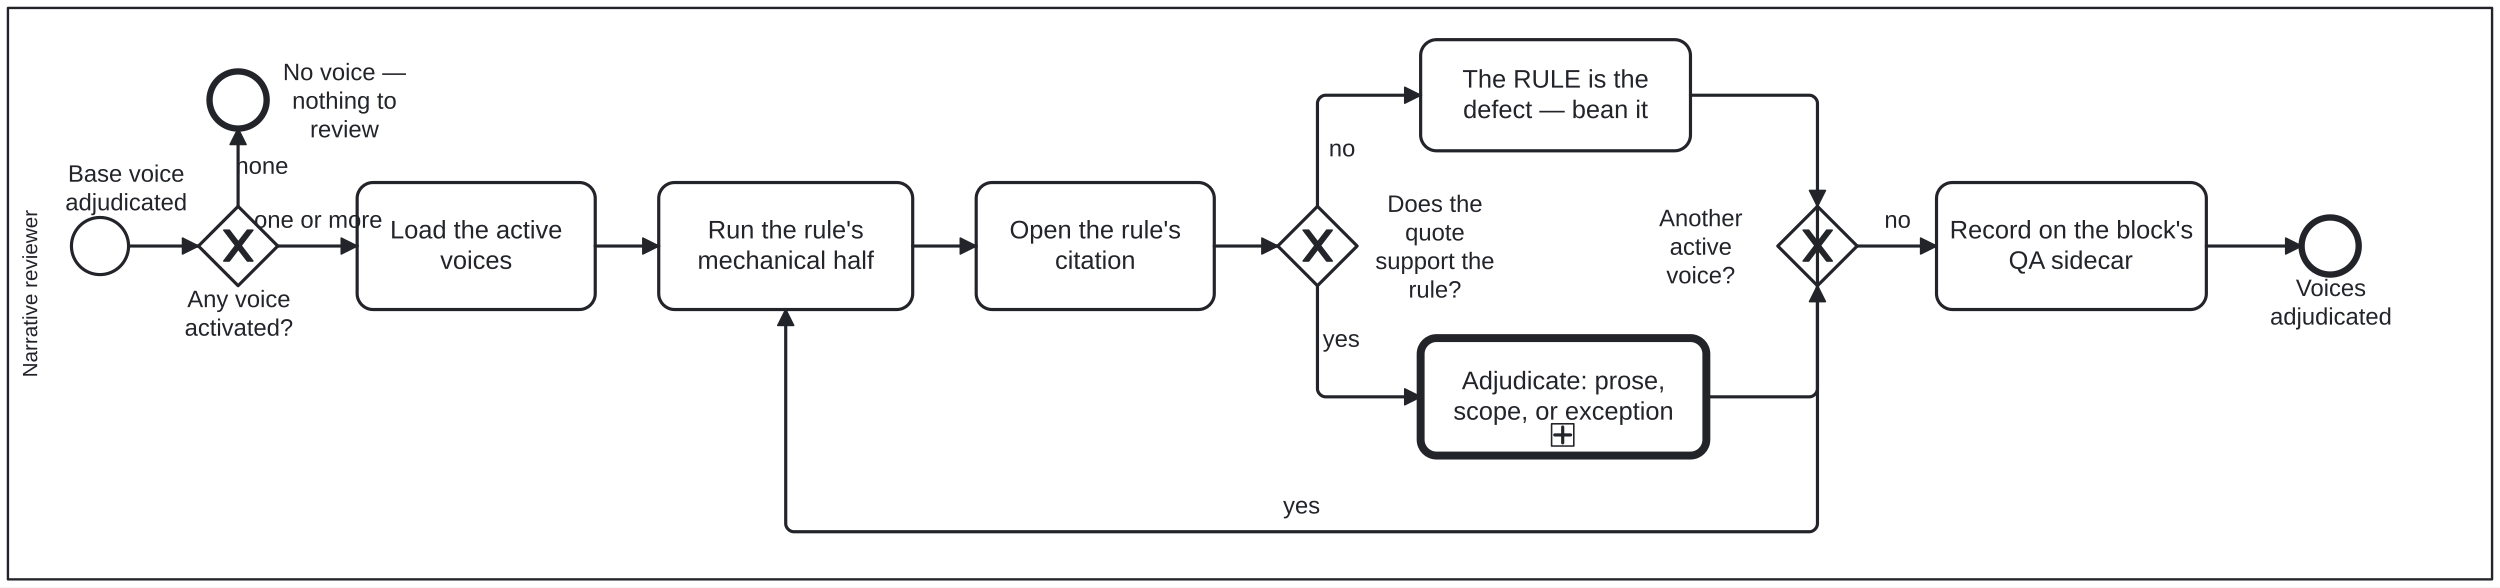
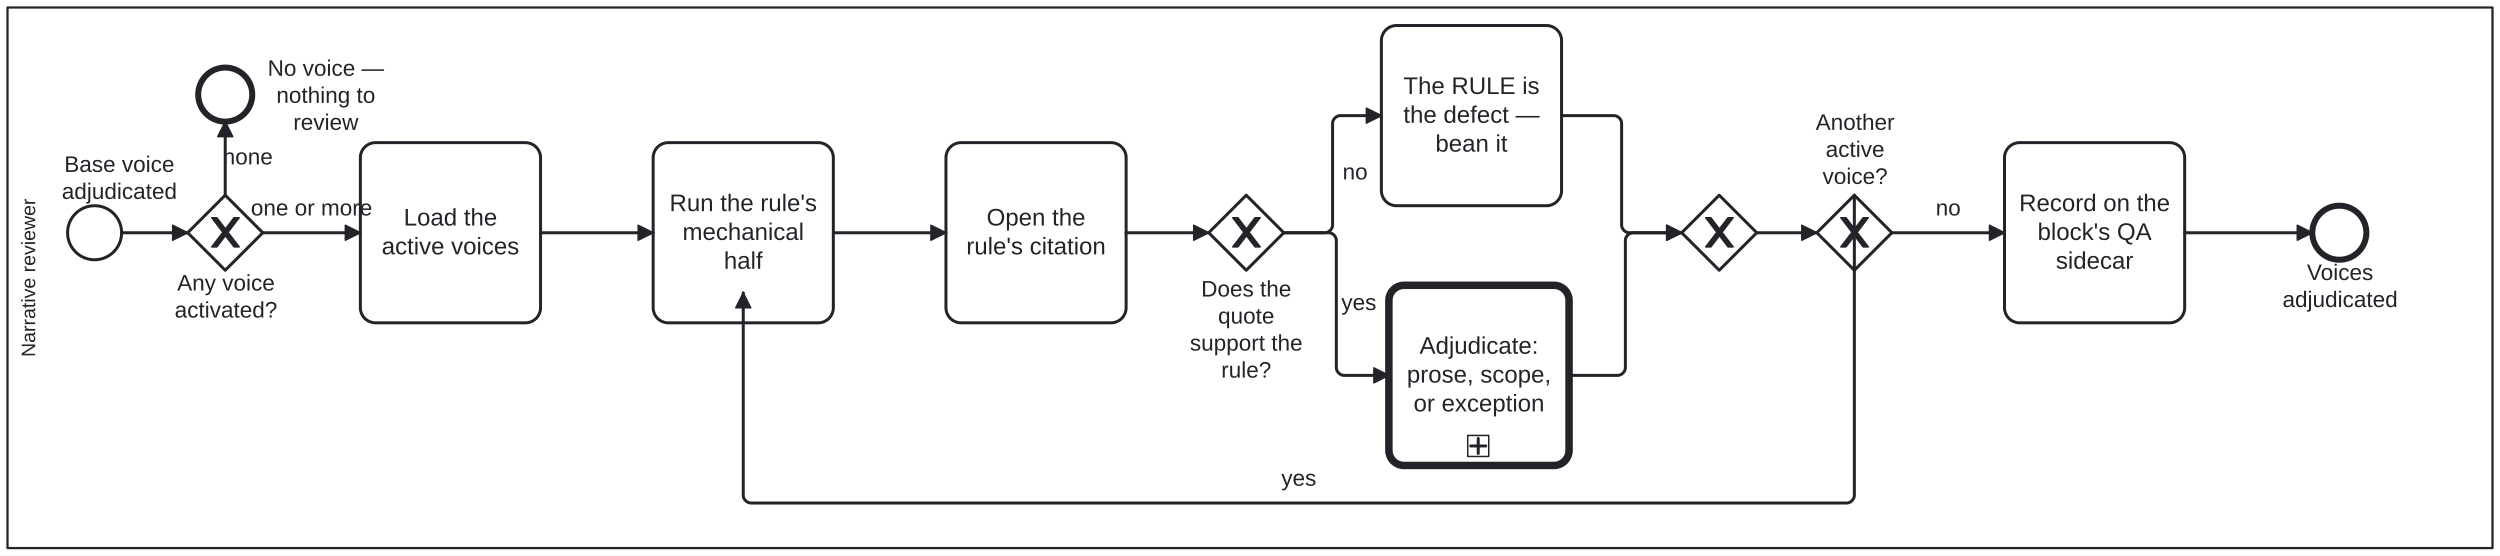
- <svg xmlns="http://www.w3.org/2000/svg" width="100%" style="max-width:100%;height:auto" viewBox="155 75 1575 370" version="1.1">
-   <rect x="155" y="75" width="1575" height="370" fill="#ffffff" />
+ <svg xmlns="http://www.w3.org/2000/svg" width="100%" style="max-width:100%;height:auto" viewBox="155 75 1665 370" version="1.1">
+   <rect x="155" y="75" width="1665" height="370" fill="#ffffff" />
  <g class="djs-group">
    <g class="djs-element djs-shape" data-element-id="Lane_NarrativeReviewer" style="display: block;" transform="matrix(1 0 0 1 160 80)">
      <g class="djs-visual">
-         <rect x="0" y="0" width="1565" height="360" rx="0" ry="0" style="stroke-linecap: round; stroke-linejoin: round; stroke: rgb(34, 36, 42); stroke-width: 1.5px; fill: white; fill-opacity: 0.25;" />
+         <rect x="0" y="0" width="1655" height="360" rx="0" ry="0" style="stroke-linecap: round; stroke-linejoin: round; stroke: rgb(34, 36, 42); stroke-width: 1.5px; fill: white; fill-opacity: 0.25;" />
        <text lineHeight="1.05" class="djs-label" transform="matrix(-1.83697e-16 -1 1 -1.83697e-16 0 360)" style="font-family: Arial, sans-serif; font-size: 13px; font-weight: normal; fill: rgb(34, 36, 42);">
          <tspan x="127.264" y="18.413">Narrative reviewer</tspan>
        </text>
      </g>
-       <rect class="djs-hit djs-hit-all" x="0" y="0" width="1565" height="360" style="fill: none; stroke-opacity: 0; stroke: white; stroke-width: 15px;" />
+       <rect class="djs-hit djs-hit-all" x="0" y="0" width="1655" height="360" style="fill: none; stroke-opacity: 0; stroke: white; stroke-width: 15px;" />
    </g>
  </g>
  <g class="djs-group">
    <g class="djs-element djs-shape" data-element-id="Start_BaseVoiceDone" style="display: block;" transform="matrix(1 0 0 1 200 212)">
      <g class="djs-visual">
        <circle cx="18" cy="18" r="18" style="stroke-linecap: round; stroke-linejoin: round; stroke: rgb(34, 36, 42); stroke-width: 2px; fill: white; fill-opacity: 0.95;" />
      </g>
      <rect class="djs-hit djs-hit-all" x="0" y="0" width="36" height="36" style="fill: none; stroke-opacity: 0; stroke: white; stroke-width: 15px;" />
    </g>
  </g>
  <g class="djs-group">
    <g class="djs-element djs-shape" data-element-id="Start_BaseVoiceDone_label" style="display: block;" transform="matrix(1 0 0 1 196 176)">
      <g class="djs-visual">
        <text lineHeight="1.2" class="djs-label" style="font-family: Arial, sans-serif; font-size: 15px; font-weight: normal; fill: rgb(34, 36, 42);">
          <tspan x="1.813" y="13.5">Base voice</tspan>
          <tspan x="0.136" y="31.5">adjudicated</tspan>
        </text>
      </g>
      <rect class="djs-hit djs-hit-all" x="0" y="0" width="77" height="36" style="fill: none; stroke-opacity: 0; stroke: white; stroke-width: 15px;" />
    </g>
  </g>
  <g class="djs-group">
    <g class="djs-element djs-shape" data-element-id="GW_AnyActive" style="display: block;" transform="matrix(1 0 0 1 280 205)">
      <g class="djs-visual">
        <polygon points="25,0 50,25 25,50 0,25" style="stroke-linecap: round; stroke-linejoin: round; stroke: rgb(34, 36, 42); stroke-width: 2px; fill: white; fill-opacity: 0.95;" />
        <path d="m 16,15 7.429,9.714 -7.429,9.714 3.429,0 5.714,-7.464 5.714,7.464 3.429,0 -7.429,-9.714 7.429,-9.714 -3.429,0 -5.714,7.464 -5.714,-7.464 -3.429,0 z" style="fill: rgb(34, 36, 42); stroke-linecap: round; stroke-linejoin: round; stroke: rgb(34, 36, 42); stroke-width: 1px;" />
      </g>
      <rect class="djs-hit djs-hit-all" x="0" y="0" width="50" height="50" style="fill: none; stroke-opacity: 0; stroke: white; stroke-width: 15px;" />
    </g>
  </g>
  <g class="djs-group">
    <g class="djs-element djs-shape" data-element-id="GW_AnyActive_label" style="display: block;" transform="matrix(1 0 0 1 271 255)">
      <g class="djs-visual">
        <text lineHeight="1.2" class="djs-label" style="font-family: Arial, sans-serif; font-size: 15px; font-weight: normal; fill: rgb(34, 36, 42);">
          <tspan x="1.984" y="13.5">Any voice</tspan>
          <tspan x="0.311" y="31.5">activated?</tspan>
        </text>
      </g>
      <rect class="djs-hit djs-hit-all" x="0" y="0" width="69" height="36" style="fill: none; stroke-opacity: 0; stroke: white; stroke-width: 15px;" />
    </g>
  </g>
  <g class="djs-group">
    <g class="djs-element djs-shape" data-element-id="End_NoVoice" style="display: block;" transform="matrix(1 0 0 1 287 120)">
      <g class="djs-visual">
        <circle cx="18" cy="18" r="18" style="stroke-linecap: round; stroke-linejoin: round; stroke: rgb(34, 36, 42); stroke-width: 4px; fill: white; fill-opacity: 0.95;" />
      </g>
      <rect class="djs-hit djs-hit-all" x="0" y="0" width="36" height="36" style="fill: none; stroke-opacity: 0; stroke: white; stroke-width: 15px;" />
    </g>
  </g>
  <g class="djs-group">
    <g class="djs-element djs-shape" data-element-id="End_NoVoice_label" style="display: block;" transform="matrix(1 0 0 1 333 112)">
      <g class="djs-visual">
        <text lineHeight="1.2" class="djs-label" style="font-family: Arial, sans-serif; font-size: 15px; font-weight: normal; fill: rgb(34, 36, 42);">
          <tspan x="0.237" y="13.5">No voice —</tspan>
          <tspan x="6.056" y="31.5">nothing to </tspan>
          <tspan x="17.328" y="49.5">review</tspan>
        </text>
      </g>
      <rect class="djs-hit djs-hit-all" x="0" y="0" width="78" height="54" style="fill: none; stroke-opacity: 0; stroke: white; stroke-width: 15px;" />
    </g>
  </g>
  <g class="djs-group">
-     <g class="djs-element djs-shape" data-element-id="Task_LoadActive" style="display: block;" transform="matrix(1 0 0 1 380 190)">
-       <g class="djs-visual">
-         <rect x="0" y="0" width="150" height="80" rx="10" ry="10" style="stroke-linecap: round; stroke-linejoin: round; stroke: rgb(34, 36, 42); stroke-width: 2px; fill: white; fill-opacity: 0.95;" />
-         <text lineHeight="1.2" class="djs-label" style="font-family: Arial, sans-serif; font-size: 16px; font-weight: normal; fill: rgb(34, 36, 42);">
-           <tspan x="20.738" y="35.2">Load the active </tspan>
-           <tspan x="52.324" y="54.4">voices</tspan>
-         </text>
-       </g>
-       <rect class="djs-hit djs-hit-all" x="0" y="0" width="150" height="80" style="fill: none; stroke-opacity: 0; stroke: white; stroke-width: 15px;" />
-     </g>
-   </g>
-   <g class="djs-group">
-     <g class="djs-element djs-shape" data-element-id="Task_MechanicalHalf" style="display: block;" transform="matrix(1 0 0 1 570 190)">
-       <g class="djs-visual">
-         <rect x="0" y="0" width="160" height="80" rx="10" ry="10" style="stroke-linecap: round; stroke-linejoin: round; stroke: rgb(34, 36, 42); stroke-width: 2px; fill: white; fill-opacity: 0.95;" />
-         <text lineHeight="1.2" class="djs-label" style="font-family: Arial, sans-serif; font-size: 16px; font-weight: normal; fill: rgb(34, 36, 42);">
-           <tspan x="30.891" y="35.2">Run the rule's </tspan>
-           <tspan x="24.414" y="54.4">mechanical half</tspan>
-         </text>
-       </g>
-       <rect class="djs-hit djs-hit-all" x="0" y="0" width="160" height="80" style="fill: none; stroke-opacity: 0; stroke: white; stroke-width: 15px;" />
-     </g>
-   </g>
-   <g class="djs-group">
-     <g class="djs-element djs-shape" data-element-id="Task_OpenCitation" style="display: block;" transform="matrix(1 0 0 1 770 190)">
-       <g class="djs-visual">
-         <rect x="0" y="0" width="150" height="80" rx="10" ry="10" style="stroke-linecap: round; stroke-linejoin: round; stroke: rgb(34, 36, 42); stroke-width: 2px; fill: white; fill-opacity: 0.95;" />
-         <text lineHeight="1.2" class="djs-label" style="font-family: Arial, sans-serif; font-size: 16px; font-weight: normal; fill: rgb(34, 36, 42);">
-           <tspan x="20.996" y="35.2">Open the rule's </tspan>
-           <tspan x="49.652" y="54.4">citation</tspan>
-         </text>
-       </g>
-       <rect class="djs-hit djs-hit-all" x="0" y="0" width="150" height="80" style="fill: none; stroke-opacity: 0; stroke: white; stroke-width: 15px;" />
+     <g class="djs-element djs-shape" data-element-id="Task_LoadActive" style="display: block;" transform="matrix(1 0 0 1 395 170)">
+       <g class="djs-visual">
+         <rect x="0" y="0" width="120" height="120" rx="10" ry="10" style="stroke-linecap: round; stroke-linejoin: round; stroke: rgb(34, 36, 42); stroke-width: 2px; fill: white; fill-opacity: 0.95;" />
+         <text lineHeight="1.2" class="djs-label" style="font-family: Arial, sans-serif; font-size: 16px; font-weight: normal; fill: rgb(34, 36, 42);">
+           <tspan x="28.859" y="55.2">Load the </tspan>
+           <tspan x="14.203" y="74.4">active voices</tspan>
+         </text>
+       </g>
+       <rect class="djs-hit djs-hit-all" x="0" y="0" width="120" height="120" style="fill: none; stroke-opacity: 0; stroke: white; stroke-width: 15px;" />
+     </g>
+   </g>
+   <g class="djs-group">
+     <g class="djs-element djs-shape" data-element-id="Task_MechanicalHalf" style="display: block;" transform="matrix(1 0 0 1 590 170)">
+       <g class="djs-visual">
+         <rect x="0" y="0" width="120" height="120" rx="10" ry="10" style="stroke-linecap: round; stroke-linejoin: round; stroke: rgb(34, 36, 42); stroke-width: 2px; fill: white; fill-opacity: 0.95;" />
+         <text lineHeight="1.2" class="djs-label" style="font-family: Arial, sans-serif; font-size: 16px; font-weight: normal; fill: rgb(34, 36, 42);">
+           <tspan x="10.891" y="45.6">Run the rule's</tspan>
+           <tspan x="19.535" y="64.8">mechanical </tspan>
+           <tspan x="47.102" y="84">half</tspan>
+         </text>
+       </g>
+       <rect class="djs-hit djs-hit-all" x="0" y="0" width="120" height="120" style="fill: none; stroke-opacity: 0; stroke: white; stroke-width: 15px;" />
+     </g>
+   </g>
+   <g class="djs-group">
+     <g class="djs-element djs-shape" data-element-id="Task_OpenCitation" style="display: block;" transform="matrix(1 0 0 1 785 170)">
+       <g class="djs-visual">
+         <rect x="0" y="0" width="120" height="120" rx="10" ry="10" style="stroke-linecap: round; stroke-linejoin: round; stroke: rgb(34, 36, 42); stroke-width: 2px; fill: white; fill-opacity: 0.95;" />
+         <text lineHeight="1.2" class="djs-label" style="font-family: Arial, sans-serif; font-size: 16px; font-weight: normal; fill: rgb(34, 36, 42);">
+           <tspan x="27.086" y="55.2">Open the </tspan>
+           <tspan x="13.562" y="74.4">rule's citation</tspan>
+         </text>
+       </g>
+       <rect class="djs-hit djs-hit-all" x="0" y="0" width="120" height="120" style="fill: none; stroke-opacity: 0; stroke: white; stroke-width: 15px;" />
    </g>
  </g>
  <g class="djs-group">
    <g class="djs-element djs-shape" data-element-id="GW_QuoteSupports" style="display: block;" transform="matrix(1 0 0 1 960 205)">
      <g class="djs-visual">
        <polygon points="25,0 50,25 25,50 0,25" style="stroke-linecap: round; stroke-linejoin: round; stroke: rgb(34, 36, 42); stroke-width: 2px; fill: white; fill-opacity: 0.95;" />
        <path d="m 16,15 7.429,9.714 -7.429,9.714 3.429,0 5.714,-7.464 5.714,7.464 3.429,0 -7.429,-9.714 7.429,-9.714 -3.429,0 -5.714,7.464 -5.714,-7.464 -3.429,0 z" style="fill: rgb(34, 36, 42); stroke-linecap: round; stroke-linejoin: round; stroke: rgb(34, 36, 42); stroke-width: 1px;" />
      </g>
      <rect class="djs-hit djs-hit-all" x="0" y="0" width="50" height="50" style="fill: none; stroke-opacity: 0; stroke: white; stroke-width: 15px;" />
    </g>
  </g>
  <g class="djs-group">
-     <g class="djs-element djs-shape" data-element-id="GW_QuoteSupports_label" style="display: block;" transform="matrix(1 0 0 1 1021 195)">
+     <g class="djs-element djs-shape" data-element-id="GW_QuoteSupports_label" style="display: block;" transform="matrix(1 0 0 1 947 259)">
      <g class="djs-visual">
        <text lineHeight="1.2" class="djs-label" style="font-family: Arial, sans-serif; font-size: 15px; font-weight: normal; fill: rgb(34, 36, 42);">
          <tspan x="7.982" y="13.5">Does the </tspan>
          <tspan x="19.232" y="31.5">quote</tspan>
          <tspan x="0.474" y="49.5">support the</tspan>
          <tspan x="21.323" y="67.5">rule?</tspan>
        </text>
      </g>
      <rect class="djs-hit djs-hit-all" x="0" y="0" width="76" height="72" style="fill: none; stroke-opacity: 0; stroke: white; stroke-width: 15px;" />
    </g>
  </g>
  <g class="djs-group">
-     <g class="djs-element djs-shape" data-element-id="Task_RuleIsWrong" style="display: block;" transform="matrix(1 0 0 1 1050 100)">
-       <g class="djs-visual">
-         <rect x="0" y="0" width="170" height="70" rx="10" ry="10" style="stroke-linecap: round; stroke-linejoin: round; stroke: rgb(34, 36, 42); stroke-width: 2px; fill: white; fill-opacity: 0.95;" />
-         <text lineHeight="1.2" class="djs-label" style="font-family: Arial, sans-serif; font-size: 16px; font-weight: normal; fill: rgb(34, 36, 42);">
-           <tspan x="26.309" y="30.2">The RULE is the </tspan>
-           <tspan x="26.742" y="49.4">defect — bean it</tspan>
-         </text>
-       </g>
-       <rect class="djs-hit djs-hit-all" x="0" y="0" width="170" height="70" style="fill: none; stroke-opacity: 0; stroke: white; stroke-width: 15px;" />
-     </g>
-   </g>
-   <g class="djs-group">
-     <a class="fa-subprocess-link" href="https://litlfred.github.io/folio-assistant/cat-harness/process/Process_CriterionAdjudication" target="_top">
-       <g class="djs-element djs-shape" data-element-id="Task_Adjudicate" style="display: block;" transform="matrix(1 0 0 1 1050 288)">
-         <g class="djs-visual">
-           <rect x="0" y="0" width="180" height="74" rx="10" ry="10" style="stroke-linecap: round; stroke-linejoin: round; stroke: rgb(34, 36, 42); stroke-width: 5px; fill: white; fill-opacity: 0.95;" />
-           <text lineHeight="1.2" class="djs-label" style="font-family: Arial, sans-serif; font-size: 16px; font-weight: normal; fill: rgb(34, 36, 42);">
-             <tspan x="25.961" y="32.2">Adjudicate: prose, </tspan>
-             <tspan x="20.625" y="51.4">scope, or exception</tspan>
-           </text>
-           <rect x="0" y="0" width="14" height="14" rx="0" ry="0" style="stroke-linecap: round; stroke-linejoin: round; stroke: rgb(34, 36, 42); stroke-width: 1px; fill: white;" transform="matrix(1 0 0 1 82.5 54)" />
-           <path data-marker="sub-process" d="m82.5,54 m 7,2 l 0,10 m -5,-5 l 10,0" style="fill: white; stroke-linecap: round; stroke-linejoin: round; stroke: rgb(34, 36, 42); stroke-width: 2px;" />
-         </g>
-         <rect class="djs-hit djs-hit-all" x="0" y="0" width="180" height="74" style="fill: none; stroke-opacity: 0; stroke: white; stroke-width: 15px;" />
-       </g>
-     </a>
-   </g>
-   <g class="djs-group">
-     <g class="djs-element djs-shape" data-element-id="GW_MoreVoices" style="display: block;" transform="matrix(1 0 0 1 1275 205)">
+     <g class="djs-element djs-shape" data-element-id="Task_RuleIsWrong" style="display: block;" transform="matrix(1 0 0 1 1075 92)">
+       <g class="djs-visual">
+         <rect x="0" y="0" width="120" height="120" rx="10" ry="10" style="stroke-linecap: round; stroke-linejoin: round; stroke: rgb(34, 36, 42); stroke-width: 2px; fill: white; fill-opacity: 0.95;" />
+         <text lineHeight="1.2" class="djs-label" style="font-family: Arial, sans-serif; font-size: 16px; font-weight: normal; fill: rgb(34, 36, 42);">
+           <tspan x="14.652" y="45.6">The RULE is </tspan>
+           <tspan x="14.641" y="64.8">the defect — </tspan>
+           <tspan x="35.98" y="84">bean it</tspan>
+         </text>
+       </g>
+       <rect class="djs-hit djs-hit-all" x="0" y="0" width="120" height="120" style="fill: none; stroke-opacity: 0; stroke: white; stroke-width: 15px;" />
+     </g>
+   </g>
+   <g class="djs-group">
+     <g class="djs-element djs-shape" data-element-id="Task_Adjudicate" style="display: block;" transform="matrix(1 0 0 1 1080 265)">
+       <g class="djs-visual">
+         <rect x="0" y="0" width="120" height="120" rx="10" ry="10" style="stroke-linecap: round; stroke-linejoin: round; stroke: rgb(34, 36, 42); stroke-width: 5px; fill: white; fill-opacity: 0.95;" />
+         <text lineHeight="1.2" class="djs-label" style="font-family: Arial, sans-serif; font-size: 16px; font-weight: normal; fill: rgb(34, 36, 42);">
+           <tspan x="20.418" y="45.6">Adjudicate: </tspan>
+           <tspan x="11.973" y="64.8">prose, scope, </tspan>
+           <tspan x="16.418" y="84">or exception</tspan>
+         </text>
+         <rect x="0" y="0" width="14" height="14" rx="0" ry="0" style="stroke-linecap: round; stroke-linejoin: round; stroke: rgb(34, 36, 42); stroke-width: 1px; fill: white;" transform="matrix(1 0 0 1 52.5 100)" />
+         <path data-marker="sub-process" d="m52.5,100 m 7,2 l 0,10 m -5,-5 l 10,0" style="fill: white; stroke-linecap: round; stroke-linejoin: round; stroke: rgb(34, 36, 42); stroke-width: 2px;" />
+       </g>
+       <rect class="djs-hit djs-hit-all" x="0" y="0" width="120" height="120" style="fill: none; stroke-opacity: 0; stroke: white; stroke-width: 15px;" />
+     </g>
+   </g>
+   <g class="djs-group">
+     <g class="djs-element djs-shape" data-element-id="GW_MoreVoices_Join" style="display: block;" transform="matrix(1 0 0 1 1275 205)">
      <g class="djs-visual">
        <polygon points="25,0 50,25 25,50 0,25" style="stroke-linecap: round; stroke-linejoin: round; stroke: rgb(34, 36, 42); stroke-width: 2px; fill: white; fill-opacity: 0.95;" />
        <path d="m 16,15 7.429,9.714 -7.429,9.714 3.429,0 5.714,-7.464 5.714,7.464 3.429,0 -7.429,-9.714 7.429,-9.714 -3.429,0 -5.714,7.464 -5.714,-7.464 -3.429,0 z" style="fill: rgb(34, 36, 42); stroke-linecap: round; stroke-linejoin: round; stroke: rgb(34, 36, 42); stroke-width: 1px;" />
      </g>
      <rect class="djs-hit djs-hit-all" x="0" y="0" width="50" height="50" style="fill: none; stroke-opacity: 0; stroke: white; stroke-width: 15px;" />
    </g>
  </g>
  <g class="djs-group">
-     <g class="djs-element djs-shape" data-element-id="GW_MoreVoices_label" style="display: block;" transform="matrix(1 0 0 1 1200 204)">
+     <g class="djs-element djs-shape" data-element-id="GW_MoreVoices" style="display: block;" transform="matrix(1 0 0 1 1365 205)">
+       <g class="djs-visual">
+         <polygon points="25,0 50,25 25,50 0,25" style="stroke-linecap: round; stroke-linejoin: round; stroke: rgb(34, 36, 42); stroke-width: 2px; fill: white; fill-opacity: 0.95;" />
+         <path d="m 16,15 7.429,9.714 -7.429,9.714 3.429,0 5.714,-7.464 5.714,7.464 3.429,0 -7.429,-9.714 7.429,-9.714 -3.429,0 -5.714,7.464 -5.714,-7.464 -3.429,0 z" style="fill: rgb(34, 36, 42); stroke-linecap: round; stroke-linejoin: round; stroke: rgb(34, 36, 42); stroke-width: 1px;" />
+       </g>
+       <rect class="djs-hit djs-hit-all" x="0" y="0" width="50" height="50" style="fill: none; stroke-opacity: 0; stroke: white; stroke-width: 15px;" />
+     </g>
+   </g>
+   <g class="djs-group">
+     <g class="djs-element djs-shape" data-element-id="GW_MoreVoices_label" style="display: block;" transform="matrix(1 0 0 1 1364 148)">
      <g class="djs-visual">
        <text lineHeight="1.2" class="djs-label" style="font-family: Arial, sans-serif; font-size: 15px; font-weight: normal; fill: rgb(34, 36, 42);">
          <tspan x="0.232" y="13.5">Another</tspan>
          <tspan x="6.908" y="31.5">active</tspan>
          <tspan x="4.82" y="49.5">voice?</tspan>
        </text>
      </g>
      <rect class="djs-hit djs-hit-all" x="0" y="0" width="53" height="54" style="fill: none; stroke-opacity: 0; stroke: white; stroke-width: 15px;" />
    </g>
  </g>
  <g class="djs-group">
-     <g class="djs-element djs-shape" data-element-id="Task_RecordOnSidecar" style="display: block;" transform="matrix(1 0 0 1 1375 190)">
-       <g class="djs-visual">
-         <rect x="0" y="0" width="170" height="80" rx="10" ry="10" style="stroke-linecap: round; stroke-linejoin: round; stroke: rgb(34, 36, 42); stroke-width: 2px; fill: white; fill-opacity: 0.95;" />
-         <text lineHeight="1.2" class="djs-label" style="font-family: Arial, sans-serif; font-size: 16px; font-weight: normal; fill: rgb(34, 36, 42);">
-           <tspan x="8.32" y="35.2">Record on the block's</tspan>
-           <tspan x="45.43" y="54.4">QA sidecar</tspan>
-         </text>
-       </g>
-       <rect class="djs-hit djs-hit-all" x="0" y="0" width="170" height="80" style="fill: none; stroke-opacity: 0; stroke: white; stroke-width: 15px;" />
-     </g>
-   </g>
-   <g class="djs-group">
-     <g class="djs-element djs-shape" data-element-id="End_VoiceReviewed" style="display: block;" transform="matrix(1 0 0 1 1605 212)">
+     <g class="djs-element djs-shape" data-element-id="Task_RecordOnSidecar" style="display: block;" transform="matrix(1 0 0 1 1490 170)">
+       <g class="djs-visual">
+         <rect x="0" y="0" width="120" height="120" rx="10" ry="10" style="stroke-linecap: round; stroke-linejoin: round; stroke: rgb(34, 36, 42); stroke-width: 2px; fill: white; fill-opacity: 0.95;" />
+         <text lineHeight="1.2" class="djs-label" style="font-family: Arial, sans-serif; font-size: 16px; font-weight: normal; fill: rgb(34, 36, 42);">
+           <tspan x="9.746" y="45.6">Record on the </tspan>
+           <tspan x="22.016" y="64.8">block's QA </tspan>
+           <tspan x="34.211" y="84">sidecar</tspan>
+         </text>
+       </g>
+       <rect class="djs-hit djs-hit-all" x="0" y="0" width="120" height="120" style="fill: none; stroke-opacity: 0; stroke: white; stroke-width: 15px;" />
+     </g>
+   </g>
+   <g class="djs-group">
+     <g class="djs-element djs-shape" data-element-id="End_VoiceReviewed" style="display: block;" transform="matrix(1 0 0 1 1695 212)">
      <g class="djs-visual">
        <circle cx="18" cy="18" r="18" style="stroke-linecap: round; stroke-linejoin: round; stroke: rgb(34, 36, 42); stroke-width: 4px; fill: white; fill-opacity: 0.95;" />
      </g>
      <rect class="djs-hit djs-hit-all" x="0" y="0" width="36" height="36" style="fill: none; stroke-opacity: 0; stroke: white; stroke-width: 15px;" />
    </g>
  </g>
  <g class="djs-group">
-     <g class="djs-element djs-shape" data-element-id="End_VoiceReviewed_label" style="display: block;" transform="matrix(1 0 0 1 1585 248)">
+     <g class="djs-element djs-shape" data-element-id="End_VoiceReviewed_label" style="display: block;" transform="matrix(1 0 0 1 1675 248)">
      <g class="djs-visual">
        <text lineHeight="1.2" class="djs-label" style="font-family: Arial, sans-serif; font-size: 15px; font-weight: normal; fill: rgb(34, 36, 42);">
          <tspan x="16.403" y="13.5">Voices</tspan>
          <tspan x="0.136" y="31.5">adjudicated</tspan>
        </text>
      </g>
      <rect class="djs-hit djs-hit-all" x="0" y="0" width="77" height="36" style="fill: none; stroke-opacity: 0; stroke: white; stroke-width: 15px;" />
    </g>
  </g>
  <g class="djs-group">
    <g class="djs-element djs-connection" data-element-id="F_V1" style="display: block;">
      <g class="djs-visual">
        <defs>
-           <marker id="folio-marker-1" viewBox="0 0 20 20" refX="11" refY="10" markerWidth="10" markerHeight="10" orient="auto">
-             <path d="M 1 5 L 11 10 L 1 15 Z" style="stroke-linecap: round; stroke-linejoin: round; stroke: rgb(34, 36, 42); stroke-width: 1px; fill: rgb(34, 36, 42);" />
-           </marker>
-         </defs>
-         <path data-corner-radius="5" style="fill: none; stroke-linecap: round; stroke-linejoin: round; stroke: rgb(34, 36, 42); stroke-width: 2px; marker-end: url('#folio-marker-1');" d="M236,230L280,230" />
+           <marker id="bpmn-marker-1" viewBox="0 0 20 20" refX="11" refY="10" markerWidth="10" markerHeight="10" orient="auto">
+             <path d="M 1 5 L 11 10 L 1 15 Z" style="stroke-linecap: round; stroke-linejoin: round; stroke: rgb(34, 36, 42); stroke-width: 1px; fill: rgb(34, 36, 42);" />
+           </marker>
+         </defs>
+         <path data-corner-radius="5" style="fill: none; stroke-linecap: round; stroke-linejoin: round; stroke: rgb(34, 36, 42); stroke-width: 2px; marker-end: url('#bpmn-marker-1');" d="M236,230L280,230" />
      </g>
      <path d="M236,230L280,230" class="djs-hit djs-hit-stroke" style="fill: none; stroke-opacity: 0; stroke: white; stroke-width: 15px;" />
    </g>
  </g>
  <g class="djs-group">
    <g class="djs-element djs-connection" data-element-id="F_V2" style="display: block;">
      <g class="djs-visual">
        <defs>
-           <marker id="folio-marker-2" viewBox="0 0 20 20" refX="11" refY="10" markerWidth="10" markerHeight="10" orient="auto">
-             <path d="M 1 5 L 11 10 L 1 15 Z" style="stroke-linecap: round; stroke-linejoin: round; stroke: rgb(34, 36, 42); stroke-width: 1px; fill: rgb(34, 36, 42);" />
-           </marker>
-         </defs>
-         <path data-corner-radius="5" style="fill: none; stroke-linecap: round; stroke-linejoin: round; stroke: rgb(34, 36, 42); stroke-width: 2px; marker-end: url('#folio-marker-2');" d="M305,205L305,156" />
+           <marker id="bpmn-marker-2" viewBox="0 0 20 20" refX="11" refY="10" markerWidth="10" markerHeight="10" orient="auto">
+             <path d="M 1 5 L 11 10 L 1 15 Z" style="stroke-linecap: round; stroke-linejoin: round; stroke: rgb(34, 36, 42); stroke-width: 1px; fill: rgb(34, 36, 42);" />
+           </marker>
+         </defs>
+         <path data-corner-radius="5" style="fill: none; stroke-linecap: round; stroke-linejoin: round; stroke: rgb(34, 36, 42); stroke-width: 2px; marker-end: url('#bpmn-marker-2');" d="M305,205L305,156" />
      </g>
      <path d="M305,205L305,156" class="djs-hit djs-hit-stroke" style="fill: none; stroke-opacity: 0; stroke: white; stroke-width: 15px;" />
    </g>
  </g>
  <g class="djs-group">
    <g class="djs-element djs-shape" data-element-id="F_V2_label" style="display: block;" transform="matrix(1 0 0 1 303 171)">
      <g class="djs-visual">
        <text lineHeight="1.2" class="djs-label" style="font-family: Arial, sans-serif; font-size: 15px; font-weight: normal; fill: rgb(34, 36, 42);">
          <tspan x="0.315" y="13.5">none</tspan>
        </text>
      </g>
      <rect class="djs-hit djs-hit-all" x="0" y="0" width="34" height="18" style="fill: none; stroke-opacity: 0; stroke: white; stroke-width: 15px;" />
    </g>
  </g>
  <g class="djs-group">
    <g class="djs-element djs-connection" data-element-id="F_V3" style="display: block;">
      <g class="djs-visual">
        <defs>
-           <marker id="folio-marker-3" viewBox="0 0 20 20" refX="11" refY="10" markerWidth="10" markerHeight="10" orient="auto">
-             <path d="M 1 5 L 11 10 L 1 15 Z" style="stroke-linecap: round; stroke-linejoin: round; stroke: rgb(34, 36, 42); stroke-width: 1px; fill: rgb(34, 36, 42);" />
-           </marker>
-         </defs>
-         <path data-corner-radius="5" style="fill: none; stroke-linecap: round; stroke-linejoin: round; stroke: rgb(34, 36, 42); stroke-width: 2px; marker-end: url('#folio-marker-3');" d="M330,230L380,230" />
-       </g>
-       <path d="M330,230L380,230" class="djs-hit djs-hit-stroke" style="fill: none; stroke-opacity: 0; stroke: white; stroke-width: 15px;" />
-     </g>
-   </g>
-   <g class="djs-group">
-     <g class="djs-element djs-shape" data-element-id="F_V3_label" style="display: block;" transform="matrix(1 0 0 1 315 205)">
+           <marker id="bpmn-marker-3" viewBox="0 0 20 20" refX="11" refY="10" markerWidth="10" markerHeight="10" orient="auto">
+             <path d="M 1 5 L 11 10 L 1 15 Z" style="stroke-linecap: round; stroke-linejoin: round; stroke: rgb(34, 36, 42); stroke-width: 1px; fill: rgb(34, 36, 42);" />
+           </marker>
+         </defs>
+         <path data-corner-radius="5" style="fill: none; stroke-linecap: round; stroke-linejoin: round; stroke: rgb(34, 36, 42); stroke-width: 2px; marker-end: url('#bpmn-marker-3');" d="M330,230L395,230" />
+       </g>
+       <path d="M330,230L395,230" class="djs-hit djs-hit-stroke" style="fill: none; stroke-opacity: 0; stroke: white; stroke-width: 15px;" />
+     </g>
+   </g>
+   <g class="djs-group">
+     <g class="djs-element djs-shape" data-element-id="F_V3_label" style="display: block;" transform="matrix(1 0 0 1 322 205)">
      <g class="djs-visual">
        <text lineHeight="1.2" class="djs-label" style="font-family: Arial, sans-serif; font-size: 15px; font-weight: normal; fill: rgb(34, 36, 42);">
          <tspan x="0.063" y="13.5">one or more</tspan>
        </text>
      </g>
      <rect class="djs-hit djs-hit-all" x="0" y="0" width="81" height="18" style="fill: none; stroke-opacity: 0; stroke: white; stroke-width: 15px;" />
    </g>
  </g>
  <g class="djs-group">
    <g class="djs-element djs-connection" data-element-id="F_V4" style="display: block;">
      <g class="djs-visual">
        <defs>
-           <marker id="folio-marker-4" viewBox="0 0 20 20" refX="11" refY="10" markerWidth="10" markerHeight="10" orient="auto">
-             <path d="M 1 5 L 11 10 L 1 15 Z" style="stroke-linecap: round; stroke-linejoin: round; stroke: rgb(34, 36, 42); stroke-width: 1px; fill: rgb(34, 36, 42);" />
-           </marker>
-         </defs>
-         <path data-corner-radius="5" style="fill: none; stroke-linecap: round; stroke-linejoin: round; stroke: rgb(34, 36, 42); stroke-width: 2px; marker-end: url('#folio-marker-4');" d="M530,230L570,230" />
-       </g>
-       <path d="M530,230L570,230" class="djs-hit djs-hit-stroke" style="fill: none; stroke-opacity: 0; stroke: white; stroke-width: 15px;" />
+           <marker id="bpmn-marker-4" viewBox="0 0 20 20" refX="11" refY="10" markerWidth="10" markerHeight="10" orient="auto">
+             <path d="M 1 5 L 11 10 L 1 15 Z" style="stroke-linecap: round; stroke-linejoin: round; stroke: rgb(34, 36, 42); stroke-width: 1px; fill: rgb(34, 36, 42);" />
+           </marker>
+         </defs>
+         <path data-corner-radius="5" style="fill: none; stroke-linecap: round; stroke-linejoin: round; stroke: rgb(34, 36, 42); stroke-width: 2px; marker-end: url('#bpmn-marker-4');" d="M515,230L590,230" />
+       </g>
+       <path d="M515,230L590,230" class="djs-hit djs-hit-stroke" style="fill: none; stroke-opacity: 0; stroke: white; stroke-width: 15px;" />
    </g>
  </g>
  <g class="djs-group">
    <g class="djs-element djs-connection" data-element-id="F_V5" style="display: block;">
      <g class="djs-visual">
        <defs>
-           <marker id="folio-marker-5" viewBox="0 0 20 20" refX="11" refY="10" markerWidth="10" markerHeight="10" orient="auto">
-             <path d="M 1 5 L 11 10 L 1 15 Z" style="stroke-linecap: round; stroke-linejoin: round; stroke: rgb(34, 36, 42); stroke-width: 1px; fill: rgb(34, 36, 42);" />
-           </marker>
-         </defs>
-         <path data-corner-radius="5" style="fill: none; stroke-linecap: round; stroke-linejoin: round; stroke: rgb(34, 36, 42); stroke-width: 2px; marker-end: url('#folio-marker-5');" d="M730,230L770,230" />
-       </g>
-       <path d="M730,230L770,230" class="djs-hit djs-hit-stroke" style="fill: none; stroke-opacity: 0; stroke: white; stroke-width: 15px;" />
+           <marker id="bpmn-marker-5" viewBox="0 0 20 20" refX="11" refY="10" markerWidth="10" markerHeight="10" orient="auto">
+             <path d="M 1 5 L 11 10 L 1 15 Z" style="stroke-linecap: round; stroke-linejoin: round; stroke: rgb(34, 36, 42); stroke-width: 1px; fill: rgb(34, 36, 42);" />
+           </marker>
+         </defs>
+         <path data-corner-radius="5" style="fill: none; stroke-linecap: round; stroke-linejoin: round; stroke: rgb(34, 36, 42); stroke-width: 2px; marker-end: url('#bpmn-marker-5');" d="M710,230L785,230" />
+       </g>
+       <path d="M710,230L785,230" class="djs-hit djs-hit-stroke" style="fill: none; stroke-opacity: 0; stroke: white; stroke-width: 15px;" />
    </g>
  </g>
  <g class="djs-group">
    <g class="djs-element djs-connection" data-element-id="F_V6" style="display: block;">
      <g class="djs-visual">
        <defs>
-           <marker id="folio-marker-6" viewBox="0 0 20 20" refX="11" refY="10" markerWidth="10" markerHeight="10" orient="auto">
-             <path d="M 1 5 L 11 10 L 1 15 Z" style="stroke-linecap: round; stroke-linejoin: round; stroke: rgb(34, 36, 42); stroke-width: 1px; fill: rgb(34, 36, 42);" />
-           </marker>
-         </defs>
-         <path data-corner-radius="5" style="fill: none; stroke-linecap: round; stroke-linejoin: round; stroke: rgb(34, 36, 42); stroke-width: 2px; marker-end: url('#folio-marker-6');" d="M920,230L960,230" />
-       </g>
-       <path d="M920,230L960,230" class="djs-hit djs-hit-stroke" style="fill: none; stroke-opacity: 0; stroke: white; stroke-width: 15px;" />
+           <marker id="bpmn-marker-6" viewBox="0 0 20 20" refX="11" refY="10" markerWidth="10" markerHeight="10" orient="auto">
+             <path d="M 1 5 L 11 10 L 1 15 Z" style="stroke-linecap: round; stroke-linejoin: round; stroke: rgb(34, 36, 42); stroke-width: 1px; fill: rgb(34, 36, 42);" />
+           </marker>
+         </defs>
+         <path data-corner-radius="5" style="fill: none; stroke-linecap: round; stroke-linejoin: round; stroke: rgb(34, 36, 42); stroke-width: 2px; marker-end: url('#bpmn-marker-6');" d="M905,230L960,230" />
+       </g>
+       <path d="M905,230L960,230" class="djs-hit djs-hit-stroke" style="fill: none; stroke-opacity: 0; stroke: white; stroke-width: 15px;" />
    </g>
  </g>
  <g class="djs-group">
    <g class="djs-element djs-connection" data-element-id="F_V7" style="display: block;">
      <g class="djs-visual">
        <defs>
-           <marker id="folio-marker-7" viewBox="0 0 20 20" refX="11" refY="10" markerWidth="10" markerHeight="10" orient="auto">
-             <path d="M 1 5 L 11 10 L 1 15 Z" style="stroke-linecap: round; stroke-linejoin: round; stroke: rgb(34, 36, 42); stroke-width: 1px; fill: rgb(34, 36, 42);" />
-           </marker>
-         </defs>
-         <path data-corner-radius="5" style="fill: none; stroke-linecap: round; stroke-linejoin: round; stroke: rgb(34, 36, 42); stroke-width: 2px; marker-end: url('#folio-marker-7');" d="M985,205L985,140C985,137.5,987.5,135,990,135L1050,135" />
-       </g>
-       <path d="M985,205L985,135L1050,135" class="djs-hit djs-hit-stroke" style="fill: none; stroke-opacity: 0; stroke: white; stroke-width: 15px;" />
-     </g>
-   </g>
-   <g class="djs-group">
-     <g class="djs-element djs-shape" data-element-id="F_V7_label" style="display: block;" transform="matrix(1 0 0 1 992 160)">
+           <marker id="bpmn-marker-7" viewBox="0 0 20 20" refX="11" refY="10" markerWidth="10" markerHeight="10" orient="auto">
+             <path d="M 1 5 L 11 10 L 1 15 Z" style="stroke-linecap: round; stroke-linejoin: round; stroke: rgb(34, 36, 42); stroke-width: 1px; fill: rgb(34, 36, 42);" />
+           </marker>
+         </defs>
+         <path data-corner-radius="5" style="fill: none; stroke-linecap: round; stroke-linejoin: round; stroke: rgb(34, 36, 42); stroke-width: 2px; marker-end: url('#bpmn-marker-7');" d="M1010,230L1037.5,230C1040,230,1042.5,227.5,1042.5,225L1042.5,157C1042.5,154.5,1045,152,1047.5,152L1075,152" />
+       </g>
+       <path d="M1010,230L1042.5,230L1042.5,152L1075,152" class="djs-hit djs-hit-stroke" style="fill: none; stroke-opacity: 0; stroke: white; stroke-width: 15px;" />
+     </g>
+   </g>
+   <g class="djs-group">
+     <g class="djs-element djs-shape" data-element-id="F_V7_label" style="display: block;" transform="matrix(1 0 0 1 1049 181)">
      <g class="djs-visual">
        <text lineHeight="1.2" class="djs-label" style="font-family: Arial, sans-serif; font-size: 15px; font-weight: normal; fill: rgb(34, 36, 42);">
          <tspan x="0.158" y="13.5">no</tspan>
        </text>
      </g>
      <rect class="djs-hit djs-hit-all" x="0" y="0" width="17" height="18" style="fill: none; stroke-opacity: 0; stroke: white; stroke-width: 15px;" />
    </g>
  </g>
  <g class="djs-group">
    <g class="djs-element djs-connection" data-element-id="F_V8" style="display: block;">
      <g class="djs-visual">
        <defs>
-           <marker id="folio-marker-8" viewBox="0 0 20 20" refX="11" refY="10" markerWidth="10" markerHeight="10" orient="auto">
-             <path d="M 1 5 L 11 10 L 1 15 Z" style="stroke-linecap: round; stroke-linejoin: round; stroke: rgb(34, 36, 42); stroke-width: 1px; fill: rgb(34, 36, 42);" />
-           </marker>
-         </defs>
-         <path data-corner-radius="5" style="fill: none; stroke-linecap: round; stroke-linejoin: round; stroke: rgb(34, 36, 42); stroke-width: 2px; marker-end: url('#folio-marker-8');" d="M985,255L985,320C985,322.5,987.5,325,990,325L1050,325" />
-       </g>
-       <path d="M985,255L985,325L1050,325" class="djs-hit djs-hit-stroke" style="fill: none; stroke-opacity: 0; stroke: white; stroke-width: 15px;" />
-     </g>
-   </g>
-   <g class="djs-group">
-     <g class="djs-element djs-shape" data-element-id="F_V8_label" style="display: block;" transform="matrix(1 0 0 1 988 280)">
+           <marker id="bpmn-marker-8" viewBox="0 0 20 20" refX="11" refY="10" markerWidth="10" markerHeight="10" orient="auto">
+             <path d="M 1 5 L 11 10 L 1 15 Z" style="stroke-linecap: round; stroke-linejoin: round; stroke: rgb(34, 36, 42); stroke-width: 1px; fill: rgb(34, 36, 42);" />
+           </marker>
+         </defs>
+         <path data-corner-radius="5" style="fill: none; stroke-linecap: round; stroke-linejoin: round; stroke: rgb(34, 36, 42); stroke-width: 2px; marker-end: url('#bpmn-marker-8');" d="M1010,230L1040,230C1042.5,230,1045,232.5,1045,235L1045,320C1045,322.5,1047.5,325,1050,325L1080,325" />
+       </g>
+       <path d="M1010,230L1045,230L1045,325L1080,325" class="djs-hit djs-hit-stroke" style="fill: none; stroke-opacity: 0; stroke: white; stroke-width: 15px;" />
+     </g>
+   </g>
+   <g class="djs-group">
+     <g class="djs-element djs-shape" data-element-id="F_V8_label" style="display: block;" transform="matrix(1 0 0 1 1048 268)">
      <g class="djs-visual">
        <text lineHeight="1.2" class="djs-label" style="font-family: Arial, sans-serif; font-size: 15px; font-weight: normal; fill: rgb(34, 36, 42);">
          <tspan x="0.329" y="13.5">yes</tspan>
        </text>
      </g>
      <rect class="djs-hit djs-hit-all" x="0" y="0" width="24" height="18" style="fill: none; stroke-opacity: 0; stroke: white; stroke-width: 15px;" />
    </g>
  </g>
  <g class="djs-group">
    <g class="djs-element djs-connection" data-element-id="F_V9" style="display: block;">
      <g class="djs-visual">
        <defs>
-           <marker id="folio-marker-9" viewBox="0 0 20 20" refX="11" refY="10" markerWidth="10" markerHeight="10" orient="auto">
-             <path d="M 1 5 L 11 10 L 1 15 Z" style="stroke-linecap: round; stroke-linejoin: round; stroke: rgb(34, 36, 42); stroke-width: 1px; fill: rgb(34, 36, 42);" />
-           </marker>
-         </defs>
-         <path data-corner-radius="5" style="fill: none; stroke-linecap: round; stroke-linejoin: round; stroke: rgb(34, 36, 42); stroke-width: 2px; marker-end: url('#folio-marker-9');" d="M1220,135L1295,135C1297.5,135,1300,137.5,1300,140L1300,205" />
-       </g>
-       <path d="M1220,135L1300,135L1300,205" class="djs-hit djs-hit-stroke" style="fill: none; stroke-opacity: 0; stroke: white; stroke-width: 15px;" />
+           <marker id="bpmn-marker-9" viewBox="0 0 20 20" refX="11" refY="10" markerWidth="10" markerHeight="10" orient="auto">
+             <path d="M 1 5 L 11 10 L 1 15 Z" style="stroke-linecap: round; stroke-linejoin: round; stroke: rgb(34, 36, 42); stroke-width: 1px; fill: rgb(34, 36, 42);" />
+           </marker>
+         </defs>
+         <path data-corner-radius="5" style="fill: none; stroke-linecap: round; stroke-linejoin: round; stroke: rgb(34, 36, 42); stroke-width: 2px; marker-end: url('#bpmn-marker-9');" d="M1195,152L1230,152C1232.5,152,1235,154.5,1235,157L1235,225C1235,227.5,1237.5,230,1240,230L1275,230" />
+       </g>
+       <path d="M1195,152L1235,152L1235,230L1275,230" class="djs-hit djs-hit-stroke" style="fill: none; stroke-opacity: 0; stroke: white; stroke-width: 15px;" />
    </g>
  </g>
  <g class="djs-group">
    <g class="djs-element djs-connection" data-element-id="F_V10" style="display: block;">
      <g class="djs-visual">
        <defs>
-           <marker id="folio-marker-10" viewBox="0 0 20 20" refX="11" refY="10" markerWidth="10" markerHeight="10" orient="auto">
-             <path d="M 1 5 L 11 10 L 1 15 Z" style="stroke-linecap: round; stroke-linejoin: round; stroke: rgb(34, 36, 42); stroke-width: 1px; fill: rgb(34, 36, 42);" />
-           </marker>
-         </defs>
-         <path data-corner-radius="5" style="fill: none; stroke-linecap: round; stroke-linejoin: round; stroke: rgb(34, 36, 42); stroke-width: 2px; marker-end: url('#folio-marker-10');" d="M1230,325L1295,325C1297.5,325,1300,322.5,1300,320L1300,255" />
-       </g>
-       <path d="M1230,325L1300,325L1300,255" class="djs-hit djs-hit-stroke" style="fill: none; stroke-opacity: 0; stroke: white; stroke-width: 15px;" />
+           <marker id="bpmn-marker-10" viewBox="0 0 20 20" refX="11" refY="10" markerWidth="10" markerHeight="10" orient="auto">
+             <path d="M 1 5 L 11 10 L 1 15 Z" style="stroke-linecap: round; stroke-linejoin: round; stroke: rgb(34, 36, 42); stroke-width: 1px; fill: rgb(34, 36, 42);" />
+           </marker>
+         </defs>
+         <path data-corner-radius="5" style="fill: none; stroke-linecap: round; stroke-linejoin: round; stroke: rgb(34, 36, 42); stroke-width: 2px; marker-end: url('#bpmn-marker-10');" d="M1200,325L1232.5,325C1235,325,1237.5,322.5,1237.5,320L1237.5,235C1237.5,232.5,1240,230,1242.5,230L1275,230" />
+       </g>
+       <path d="M1200,325L1237.5,325L1237.5,230L1275,230" class="djs-hit djs-hit-stroke" style="fill: none; stroke-opacity: 0; stroke: white; stroke-width: 15px;" />
+     </g>
+   </g>
+   <g class="djs-group">
+     <g class="djs-element djs-connection" data-element-id="Flow_GW_MoreVoices_Join" style="display: block;">
+       <g class="djs-visual">
+         <defs>
+           <marker id="bpmn-marker-11" viewBox="0 0 20 20" refX="11" refY="10" markerWidth="10" markerHeight="10" orient="auto">
+             <path d="M 1 5 L 11 10 L 1 15 Z" style="stroke-linecap: round; stroke-linejoin: round; stroke: rgb(34, 36, 42); stroke-width: 1px; fill: rgb(34, 36, 42);" />
+           </marker>
+         </defs>
+         <path data-corner-radius="5" style="fill: none; stroke-linecap: round; stroke-linejoin: round; stroke: rgb(34, 36, 42); stroke-width: 2px; marker-end: url('#bpmn-marker-11');" d="M1325,230L1365,230" />
+       </g>
+       <path d="M1325,230L1365,230" class="djs-hit djs-hit-stroke" style="fill: none; stroke-opacity: 0; stroke: white; stroke-width: 15px;" />
    </g>
  </g>
  <g class="djs-group">
    <g class="djs-element djs-connection" data-element-id="F_V11" style="display: block;">
      <g class="djs-visual">
        <defs>
-           <marker id="folio-marker-11" viewBox="0 0 20 20" refX="11" refY="10" markerWidth="10" markerHeight="10" orient="auto">
-             <path d="M 1 5 L 11 10 L 1 15 Z" style="stroke-linecap: round; stroke-linejoin: round; stroke: rgb(34, 36, 42); stroke-width: 1px; fill: rgb(34, 36, 42);" />
-           </marker>
-         </defs>
-         <path data-corner-radius="5" style="fill: none; stroke-linecap: round; stroke-linejoin: round; stroke: rgb(34, 36, 42); stroke-width: 2px; marker-end: url('#folio-marker-11');" d="M1300,205L1300,405C1300,407.5,1297.5,410,1295,410L655,410C652.5,410,650,407.5,650,405L650,270" />
-       </g>
-       <path d="M1300,205L1300,410L650,410L650,270" class="djs-hit djs-hit-stroke" style="fill: none; stroke-opacity: 0; stroke: white; stroke-width: 15px;" />
-     </g>
-   </g>
-   <g class="djs-group">
-     <g class="djs-element djs-shape" data-element-id="F_V11_label" style="display: block;" transform="matrix(1 0 0 1 963 385)">
+           <marker id="bpmn-marker-12" viewBox="0 0 20 20" refX="11" refY="10" markerWidth="10" markerHeight="10" orient="auto">
+             <path d="M 1 5 L 11 10 L 1 15 Z" style="stroke-linecap: round; stroke-linejoin: round; stroke: rgb(34, 36, 42); stroke-width: 1px; fill: rgb(34, 36, 42);" />
+           </marker>
+         </defs>
+         <path data-corner-radius="5" style="fill: none; stroke-linecap: round; stroke-linejoin: round; stroke: rgb(34, 36, 42); stroke-width: 2px; marker-end: url('#bpmn-marker-12');" d="M1390,205L1390,405C1390,407.5,1387.5,410,1385,410L655,410C652.5,410,650,407.5,650,405L650,270" />
+       </g>
+       <path d="M1390,205L1390,410L650,410L650,270" class="djs-hit djs-hit-stroke" style="fill: none; stroke-opacity: 0; stroke: white; stroke-width: 15px;" />
+     </g>
+   </g>
+   <g class="djs-group">
+     <g class="djs-element djs-shape" data-element-id="F_V11_label" style="display: block;" transform="matrix(1 0 0 1 1008 385)">
      <g class="djs-visual">
        <text lineHeight="1.2" class="djs-label" style="font-family: Arial, sans-serif; font-size: 15px; font-weight: normal; fill: rgb(34, 36, 42);">
          <tspan x="0.329" y="13.5">yes</tspan>
        </text>
      </g>
      <rect class="djs-hit djs-hit-all" x="0" y="0" width="24" height="18" style="fill: none; stroke-opacity: 0; stroke: white; stroke-width: 15px;" />
    </g>
  </g>
  <g class="djs-group">
    <g class="djs-element djs-connection" data-element-id="F_V12" style="display: block;">
      <g class="djs-visual">
        <defs>
-           <marker id="folio-marker-12" viewBox="0 0 20 20" refX="11" refY="10" markerWidth="10" markerHeight="10" orient="auto">
-             <path d="M 1 5 L 11 10 L 1 15 Z" style="stroke-linecap: round; stroke-linejoin: round; stroke: rgb(34, 36, 42); stroke-width: 1px; fill: rgb(34, 36, 42);" />
-           </marker>
-         </defs>
-         <path data-corner-radius="5" style="fill: none; stroke-linecap: round; stroke-linejoin: round; stroke: rgb(34, 36, 42); stroke-width: 2px; marker-end: url('#folio-marker-12');" d="M1325,230L1375,230" />
-       </g>
-       <path d="M1325,230L1375,230" class="djs-hit djs-hit-stroke" style="fill: none; stroke-opacity: 0; stroke: white; stroke-width: 15px;" />
-     </g>
-   </g>
-   <g class="djs-group">
-     <g class="djs-element djs-shape" data-element-id="F_V12_label" style="display: block;" transform="matrix(1 0 0 1 1342 205)">
+           <marker id="bpmn-marker-13" viewBox="0 0 20 20" refX="11" refY="10" markerWidth="10" markerHeight="10" orient="auto">
+             <path d="M 1 5 L 11 10 L 1 15 Z" style="stroke-linecap: round; stroke-linejoin: round; stroke: rgb(34, 36, 42); stroke-width: 1px; fill: rgb(34, 36, 42);" />
+           </marker>
+         </defs>
+         <path data-corner-radius="5" style="fill: none; stroke-linecap: round; stroke-linejoin: round; stroke: rgb(34, 36, 42); stroke-width: 2px; marker-end: url('#bpmn-marker-13');" d="M1415,230L1490,230" />
+       </g>
+       <path d="M1415,230L1490,230" class="djs-hit djs-hit-stroke" style="fill: none; stroke-opacity: 0; stroke: white; stroke-width: 15px;" />
+     </g>
+   </g>
+   <g class="djs-group">
+     <g class="djs-element djs-shape" data-element-id="F_V12_label" style="display: block;" transform="matrix(1 0 0 1 1444 205)">
      <g class="djs-visual">
        <text lineHeight="1.2" class="djs-label" style="font-family: Arial, sans-serif; font-size: 15px; font-weight: normal; fill: rgb(34, 36, 42);">
          <tspan x="0.158" y="13.5">no</tspan>
        </text>
      </g>
      <rect class="djs-hit djs-hit-all" x="0" y="0" width="17" height="18" style="fill: none; stroke-opacity: 0; stroke: white; stroke-width: 15px;" />
    </g>
  </g>
  <g class="djs-group">
    <g class="djs-element djs-connection" data-element-id="F_V13" style="display: block;">
      <g class="djs-visual">
        <defs>
-           <marker id="folio-marker-13" viewBox="0 0 20 20" refX="11" refY="10" markerWidth="10" markerHeight="10" orient="auto">
-             <path d="M 1 5 L 11 10 L 1 15 Z" style="stroke-linecap: round; stroke-linejoin: round; stroke: rgb(34, 36, 42); stroke-width: 1px; fill: rgb(34, 36, 42);" />
-           </marker>
-         </defs>
-         <path data-corner-radius="5" style="fill: none; stroke-linecap: round; stroke-linejoin: round; stroke: rgb(34, 36, 42); stroke-width: 2px; marker-end: url('#folio-marker-13');" d="M1545,230L1605,230" />
-       </g>
-       <path d="M1545,230L1605,230" class="djs-hit djs-hit-stroke" style="fill: none; stroke-opacity: 0; stroke: white; stroke-width: 15px;" />
+           <marker id="bpmn-marker-14" viewBox="0 0 20 20" refX="11" refY="10" markerWidth="10" markerHeight="10" orient="auto">
+             <path d="M 1 5 L 11 10 L 1 15 Z" style="stroke-linecap: round; stroke-linejoin: round; stroke: rgb(34, 36, 42); stroke-width: 1px; fill: rgb(34, 36, 42);" />
+           </marker>
+         </defs>
+         <path data-corner-radius="5" style="fill: none; stroke-linecap: round; stroke-linejoin: round; stroke: rgb(34, 36, 42); stroke-width: 2px; marker-end: url('#bpmn-marker-14');" d="M1610,230L1695,230" />
+       </g>
+       <path d="M1610,230L1695,230" class="djs-hit djs-hit-stroke" style="fill: none; stroke-opacity: 0; stroke: white; stroke-width: 15px;" />
    </g>
  </g>
</svg>
